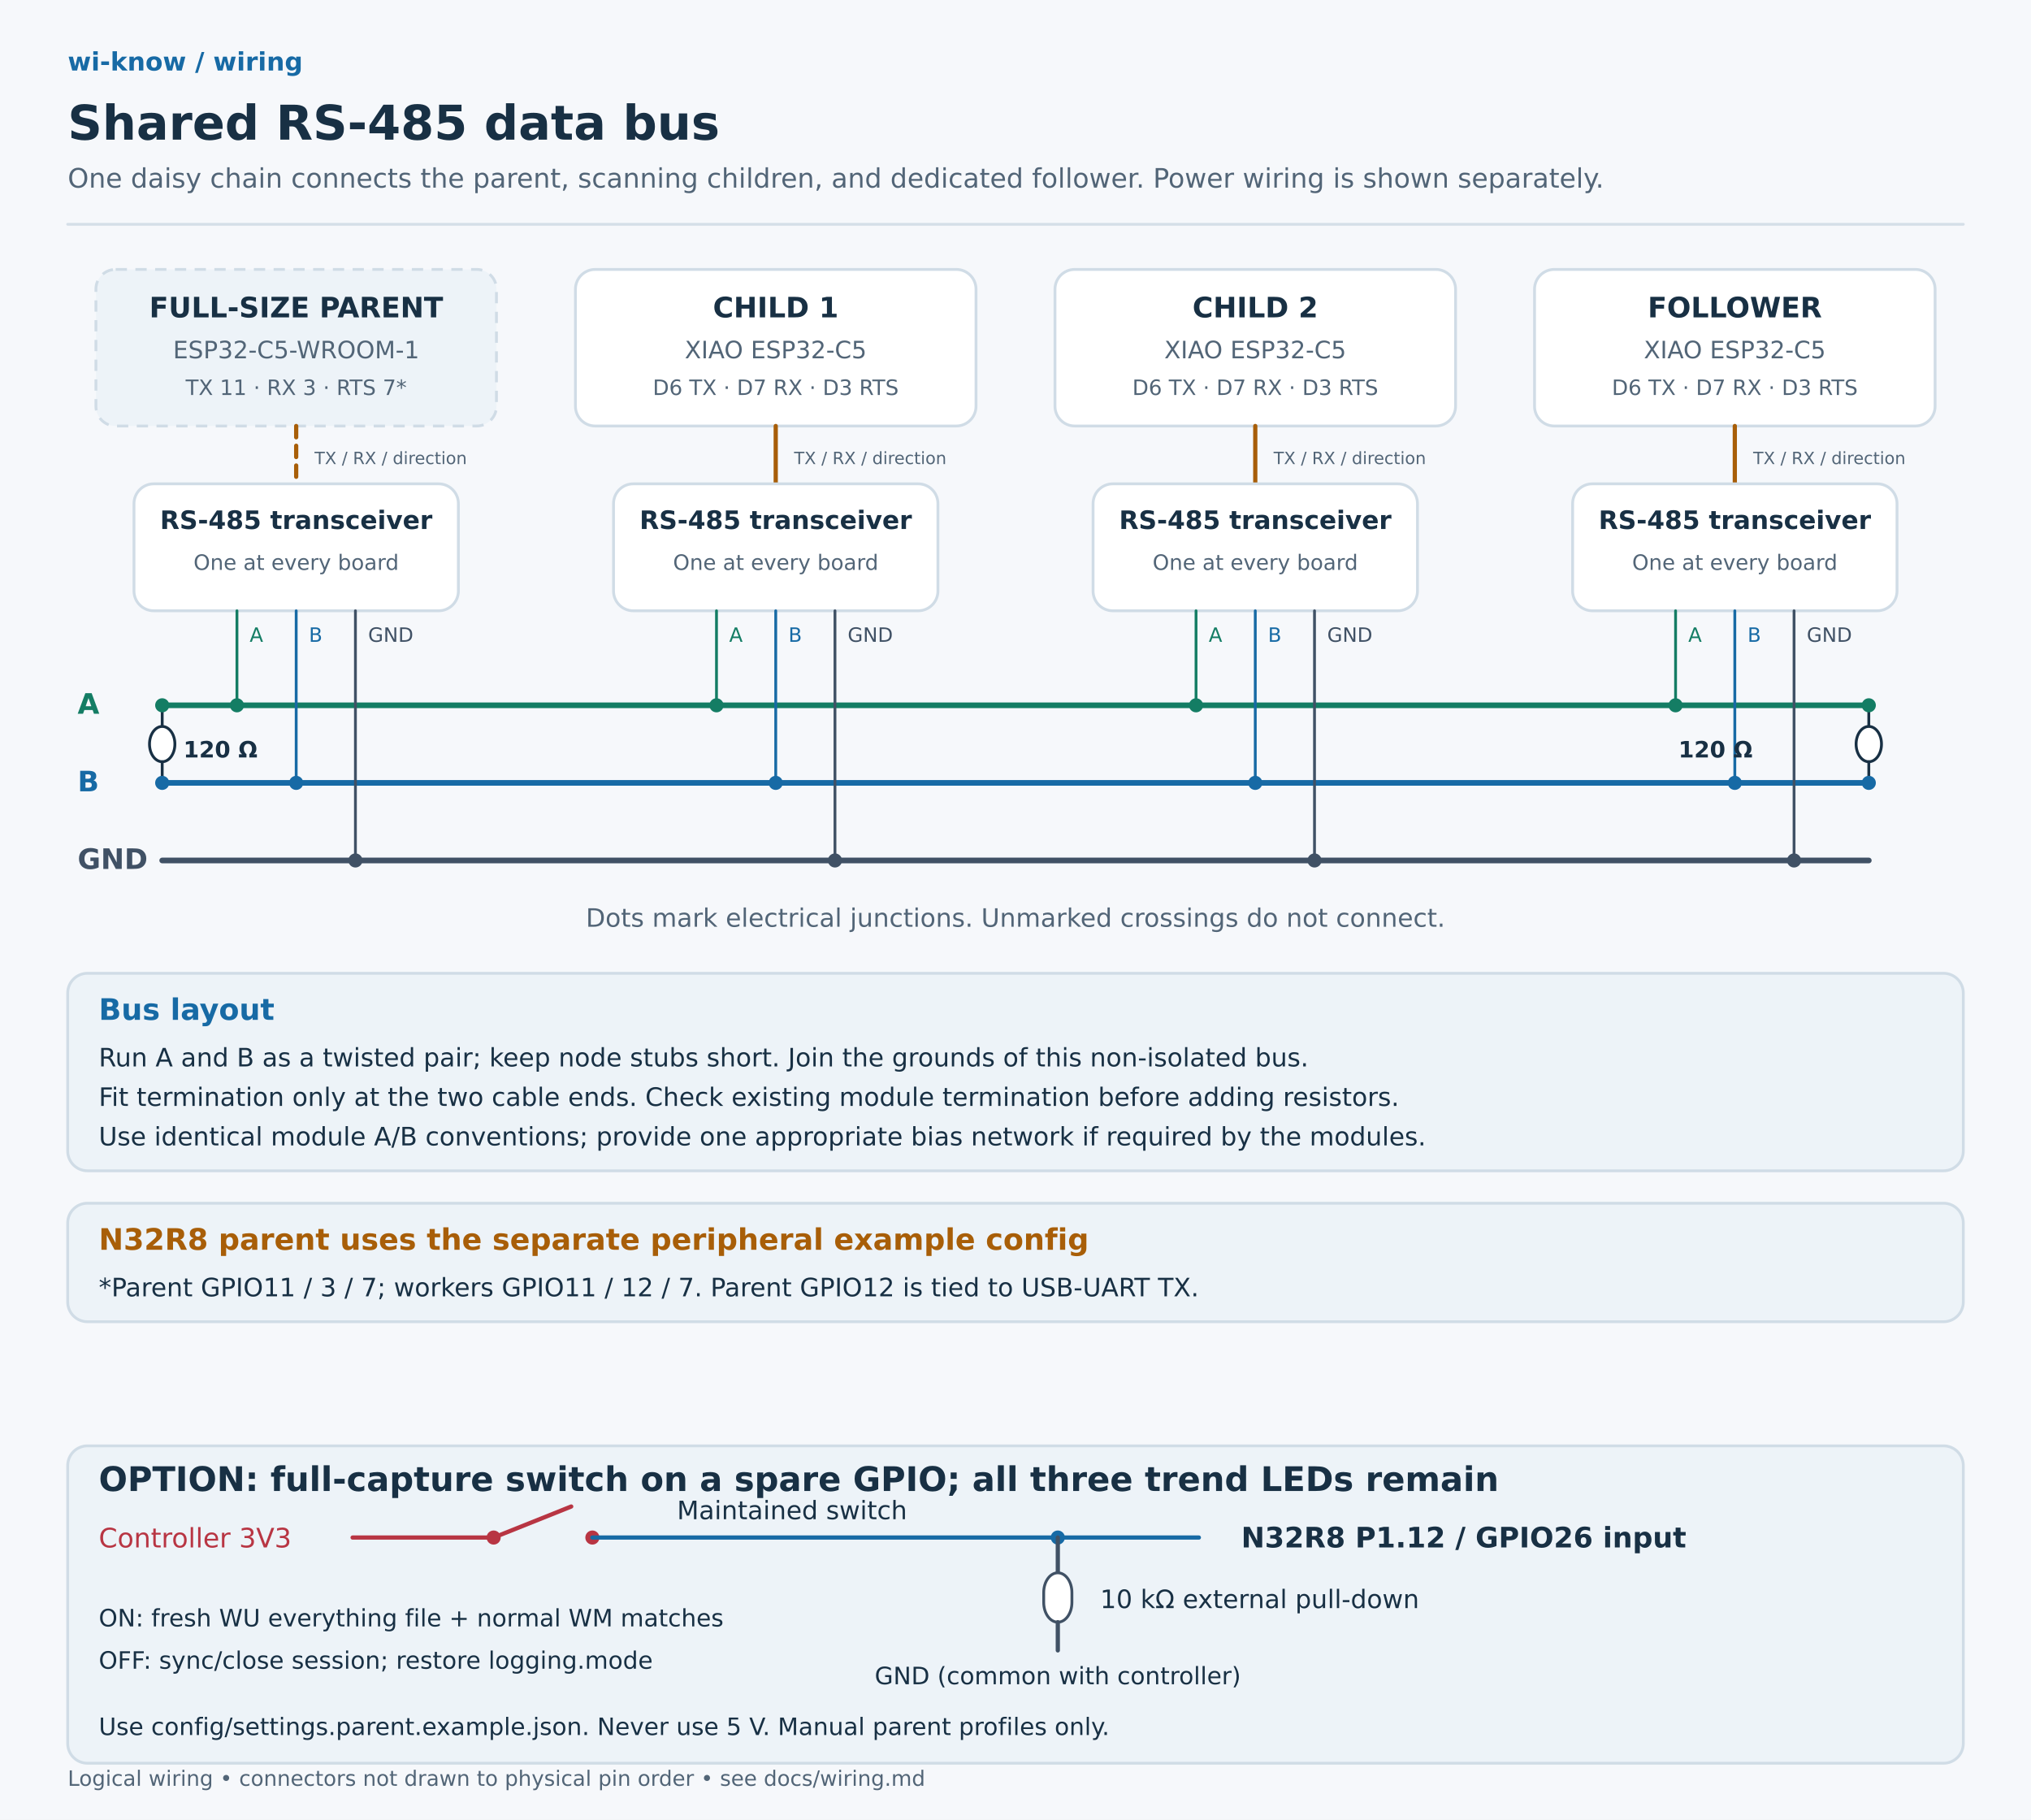
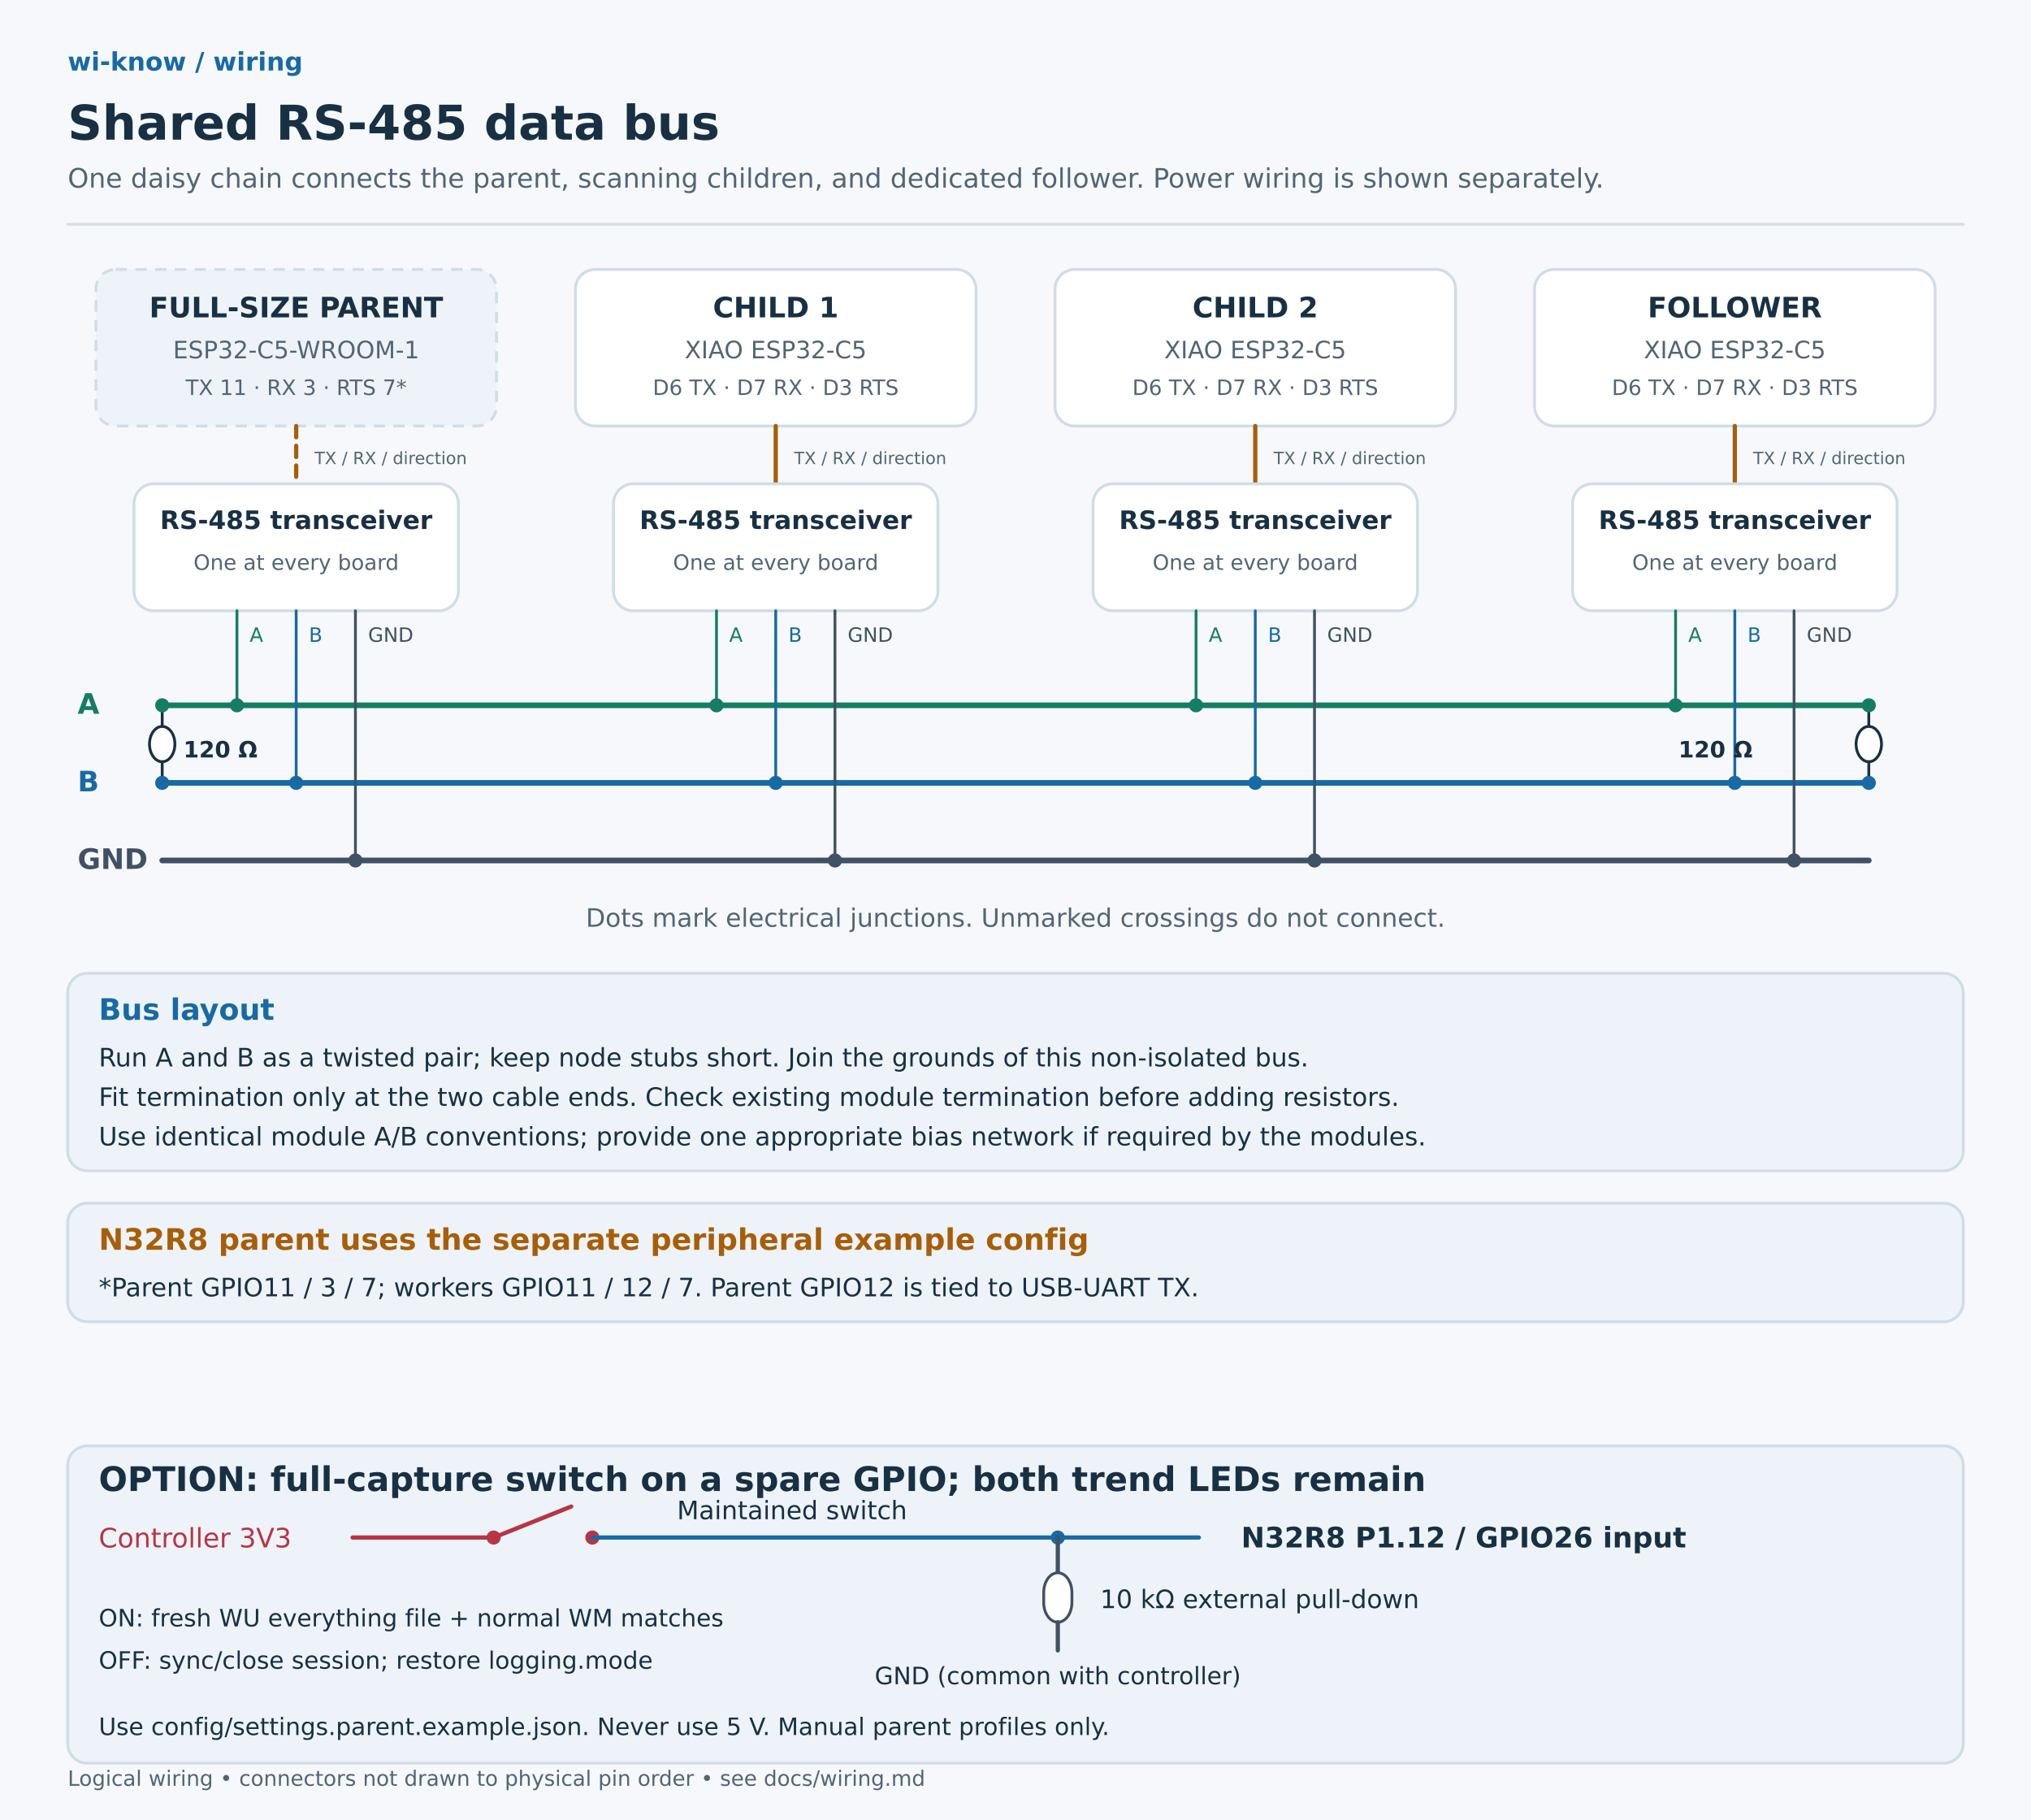
<svg xmlns="http://www.w3.org/2000/svg" width="1440" height="1290" viewBox="0 0 1440 1290" role="img" aria-labelledby="title description">
  <defs>
    <marker id="arrow-blue" markerWidth="8" markerHeight="8" refX="6" refY="3" orient="auto-start-reverse">
      <path d="M0,0 L0,6 L6,3 z" fill="#176aa5" />
    </marker>
  </defs>
  <rect width="1440" height="1290" fill="#f6f8fb" />
  <text x="48" y="50" fill="#176aa5" font-family="DejaVu Sans, Noto Sans, sans-serif" font-size="18" font-weight="700" text-anchor="start">wi-know / wiring</text>
  <text x="48" y="99" fill="#183044" font-family="DejaVu Sans, Noto Sans, sans-serif" font-size="34" font-weight="700" text-anchor="start">Shared RS-485 data bus</text>
  <text x="48" y="133" fill="#526577" font-family="DejaVu Sans, Noto Sans, sans-serif" font-size="19" font-weight="400" text-anchor="start">One daisy chain connects the parent, scanning children, and dedicated follower. Power wiring is shown separately.</text>
  <polyline points="48,159 1392,159" fill="none" stroke="#d5dfe8" stroke-width="2" stroke-linejoin="round" stroke-linecap="round" />
  <rect x="68" y="191" width="284" height="111" rx="14" fill="#edf3f8" stroke="#d0dce6" stroke-width="2" stroke-dasharray="8 6" />
  <text x="210" y="225" fill="#183044" font-family="DejaVu Sans, Noto Sans, sans-serif" font-size="20" font-weight="700" text-anchor="middle">FULL-SIZE PARENT</text>
  <text x="210" y="254" fill="#526577" font-family="DejaVu Sans, Noto Sans, sans-serif" font-size="17" font-weight="400" text-anchor="middle">ESP32-C5-WROOM-1</text>
  <text x="210" y="280" fill="#526577" font-family="DejaVu Sans, Noto Sans, sans-serif" font-size="15" font-weight="400" text-anchor="middle">TX 11 · RX 3 · RTS 7*</text>
  <polyline points="210,302 210,343" fill="none" stroke="#a85e08" stroke-width="3" stroke-linejoin="round" stroke-linecap="round" stroke-dasharray="8 6" />
  <text x="223" y="329" fill="#526577" font-family="DejaVu Sans, Noto Sans, sans-serif" font-size="12" font-weight="400" text-anchor="start">TX / RX / direction</text>
  <rect x="95" y="343" width="230" height="90" rx="14" fill="white" stroke="#d0dce6" stroke-width="2" />
  <text x="210" y="375" fill="#183044" font-family="DejaVu Sans, Noto Sans, sans-serif" font-size="18" font-weight="700" text-anchor="middle">RS-485 transceiver</text>
  <text x="210" y="404" fill="#526577" font-family="DejaVu Sans, Noto Sans, sans-serif" font-size="15" font-weight="400" text-anchor="middle">One at every board</text>
  <rect x="408" y="191" width="284" height="111" rx="14" fill="white" stroke="#d0dce6" stroke-width="2" />
  <text x="550" y="225" fill="#183044" font-family="DejaVu Sans, Noto Sans, sans-serif" font-size="20" font-weight="700" text-anchor="middle">CHILD 1</text>
  <text x="550" y="254" fill="#526577" font-family="DejaVu Sans, Noto Sans, sans-serif" font-size="17" font-weight="400" text-anchor="middle">XIAO ESP32-C5</text>
  <text x="550" y="280" fill="#526577" font-family="DejaVu Sans, Noto Sans, sans-serif" font-size="15" font-weight="400" text-anchor="middle">D6 TX · D7 RX · D3 RTS</text>
  <polyline points="550,302 550,343" fill="none" stroke="#a85e08" stroke-width="3" stroke-linejoin="round" stroke-linecap="round" />
  <text x="563" y="329" fill="#526577" font-family="DejaVu Sans, Noto Sans, sans-serif" font-size="12" font-weight="400" text-anchor="start">TX / RX / direction</text>
  <rect x="435" y="343" width="230" height="90" rx="14" fill="white" stroke="#d0dce6" stroke-width="2" />
  <text x="550" y="375" fill="#183044" font-family="DejaVu Sans, Noto Sans, sans-serif" font-size="18" font-weight="700" text-anchor="middle">RS-485 transceiver</text>
  <text x="550" y="404" fill="#526577" font-family="DejaVu Sans, Noto Sans, sans-serif" font-size="15" font-weight="400" text-anchor="middle">One at every board</text>
  <rect x="748" y="191" width="284" height="111" rx="14" fill="white" stroke="#d0dce6" stroke-width="2" />
  <text x="890" y="225" fill="#183044" font-family="DejaVu Sans, Noto Sans, sans-serif" font-size="20" font-weight="700" text-anchor="middle">CHILD 2</text>
  <text x="890" y="254" fill="#526577" font-family="DejaVu Sans, Noto Sans, sans-serif" font-size="17" font-weight="400" text-anchor="middle">XIAO ESP32-C5</text>
  <text x="890" y="280" fill="#526577" font-family="DejaVu Sans, Noto Sans, sans-serif" font-size="15" font-weight="400" text-anchor="middle">D6 TX · D7 RX · D3 RTS</text>
  <polyline points="890,302 890,343" fill="none" stroke="#a85e08" stroke-width="3" stroke-linejoin="round" stroke-linecap="round" />
  <text x="903" y="329" fill="#526577" font-family="DejaVu Sans, Noto Sans, sans-serif" font-size="12" font-weight="400" text-anchor="start">TX / RX / direction</text>
  <rect x="775" y="343" width="230" height="90" rx="14" fill="white" stroke="#d0dce6" stroke-width="2" />
  <text x="890" y="375" fill="#183044" font-family="DejaVu Sans, Noto Sans, sans-serif" font-size="18" font-weight="700" text-anchor="middle">RS-485 transceiver</text>
  <text x="890" y="404" fill="#526577" font-family="DejaVu Sans, Noto Sans, sans-serif" font-size="15" font-weight="400" text-anchor="middle">One at every board</text>
  <rect x="1088" y="191" width="284" height="111" rx="14" fill="white" stroke="#d0dce6" stroke-width="2" />
  <text x="1230" y="225" fill="#183044" font-family="DejaVu Sans, Noto Sans, sans-serif" font-size="20" font-weight="700" text-anchor="middle">FOLLOWER</text>
  <text x="1230" y="254" fill="#526577" font-family="DejaVu Sans, Noto Sans, sans-serif" font-size="17" font-weight="400" text-anchor="middle">XIAO ESP32-C5</text>
  <text x="1230" y="280" fill="#526577" font-family="DejaVu Sans, Noto Sans, sans-serif" font-size="15" font-weight="400" text-anchor="middle">D6 TX · D7 RX · D3 RTS</text>
  <polyline points="1230,302 1230,343" fill="none" stroke="#a85e08" stroke-width="3" stroke-linejoin="round" stroke-linecap="round" />
  <text x="1243" y="329" fill="#526577" font-family="DejaVu Sans, Noto Sans, sans-serif" font-size="12" font-weight="400" text-anchor="start">TX / RX / direction</text>
  <rect x="1115" y="343" width="230" height="90" rx="14" fill="white" stroke="#d0dce6" stroke-width="2" />
  <text x="1230" y="375" fill="#183044" font-family="DejaVu Sans, Noto Sans, sans-serif" font-size="18" font-weight="700" text-anchor="middle">RS-485 transceiver</text>
  <text x="1230" y="404" fill="#526577" font-family="DejaVu Sans, Noto Sans, sans-serif" font-size="15" font-weight="400" text-anchor="middle">One at every board</text>
  <polyline points="115,500 1325,500" fill="none" stroke="#147d64" stroke-width="4" stroke-linejoin="round" stroke-linecap="round" />
  <text x="55" y="506" fill="#147d64" font-family="DejaVu Sans, Noto Sans, sans-serif" font-size="20" font-weight="700" text-anchor="start">A</text>
  <polyline points="115,555 1325,555" fill="none" stroke="#176aa5" stroke-width="4" stroke-linejoin="round" stroke-linecap="round" />
  <text x="55" y="561" fill="#176aa5" font-family="DejaVu Sans, Noto Sans, sans-serif" font-size="20" font-weight="700" text-anchor="start">B</text>
  <polyline points="115,610 1325,610" fill="none" stroke="#405165" stroke-width="4" stroke-linejoin="round" stroke-linecap="round" />
  <text x="55" y="616" fill="#405165" font-family="DejaVu Sans, Noto Sans, sans-serif" font-size="20" font-weight="700" text-anchor="start">GND</text>
  <text x="177" y="455" fill="#147d64" font-family="DejaVu Sans, Noto Sans, sans-serif" font-size="14" font-weight="400" text-anchor="start">A</text>
  <polyline points="168,433 168,500" fill="none" stroke="#147d64" stroke-width="2" stroke-linejoin="round" stroke-linecap="round" />
  <circle cx="168" cy="500" r="5" fill="#147d64" />
  <text x="219" y="455" fill="#176aa5" font-family="DejaVu Sans, Noto Sans, sans-serif" font-size="14" font-weight="400" text-anchor="start">B</text>
  <polyline points="210,433 210,555" fill="none" stroke="#176aa5" stroke-width="2" stroke-linejoin="round" stroke-linecap="round" />
  <circle cx="210" cy="555" r="5" fill="#176aa5" />
  <text x="261" y="455" fill="#405165" font-family="DejaVu Sans, Noto Sans, sans-serif" font-size="14" font-weight="400" text-anchor="start">GND</text>
  <polyline points="252,433 252,610" fill="none" stroke="#405165" stroke-width="2" stroke-linejoin="round" stroke-linecap="round" />
  <circle cx="252" cy="610" r="5" fill="#405165" />
  <text x="517" y="455" fill="#147d64" font-family="DejaVu Sans, Noto Sans, sans-serif" font-size="14" font-weight="400" text-anchor="start">A</text>
  <polyline points="508,433 508,500" fill="none" stroke="#147d64" stroke-width="2" stroke-linejoin="round" stroke-linecap="round" />
  <circle cx="508" cy="500" r="5" fill="#147d64" />
  <text x="559" y="455" fill="#176aa5" font-family="DejaVu Sans, Noto Sans, sans-serif" font-size="14" font-weight="400" text-anchor="start">B</text>
  <polyline points="550,433 550,555" fill="none" stroke="#176aa5" stroke-width="2" stroke-linejoin="round" stroke-linecap="round" />
  <circle cx="550" cy="555" r="5" fill="#176aa5" />
  <text x="601" y="455" fill="#405165" font-family="DejaVu Sans, Noto Sans, sans-serif" font-size="14" font-weight="400" text-anchor="start">GND</text>
  <polyline points="592,433 592,610" fill="none" stroke="#405165" stroke-width="2" stroke-linejoin="round" stroke-linecap="round" />
  <circle cx="592" cy="610" r="5" fill="#405165" />
  <text x="857" y="455" fill="#147d64" font-family="DejaVu Sans, Noto Sans, sans-serif" font-size="14" font-weight="400" text-anchor="start">A</text>
  <polyline points="848,433 848,500" fill="none" stroke="#147d64" stroke-width="2" stroke-linejoin="round" stroke-linecap="round" />
  <circle cx="848" cy="500" r="5" fill="#147d64" />
  <text x="899" y="455" fill="#176aa5" font-family="DejaVu Sans, Noto Sans, sans-serif" font-size="14" font-weight="400" text-anchor="start">B</text>
  <polyline points="890,433 890,555" fill="none" stroke="#176aa5" stroke-width="2" stroke-linejoin="round" stroke-linecap="round" />
  <circle cx="890" cy="555" r="5" fill="#176aa5" />
  <text x="941" y="455" fill="#405165" font-family="DejaVu Sans, Noto Sans, sans-serif" font-size="14" font-weight="400" text-anchor="start">GND</text>
  <polyline points="932,433 932,610" fill="none" stroke="#405165" stroke-width="2" stroke-linejoin="round" stroke-linecap="round" />
  <circle cx="932" cy="610" r="5" fill="#405165" />
  <text x="1197" y="455" fill="#147d64" font-family="DejaVu Sans, Noto Sans, sans-serif" font-size="14" font-weight="400" text-anchor="start">A</text>
  <polyline points="1188,433 1188,500" fill="none" stroke="#147d64" stroke-width="2" stroke-linejoin="round" stroke-linecap="round" />
  <circle cx="1188" cy="500" r="5" fill="#147d64" />
  <text x="1239" y="455" fill="#176aa5" font-family="DejaVu Sans, Noto Sans, sans-serif" font-size="14" font-weight="400" text-anchor="start">B</text>
  <polyline points="1230,433 1230,555" fill="none" stroke="#176aa5" stroke-width="2" stroke-linejoin="round" stroke-linecap="round" />
  <circle cx="1230" cy="555" r="5" fill="#176aa5" />
  <text x="1281" y="455" fill="#405165" font-family="DejaVu Sans, Noto Sans, sans-serif" font-size="14" font-weight="400" text-anchor="start">GND</text>
  <polyline points="1272,433 1272,610" fill="none" stroke="#405165" stroke-width="2" stroke-linejoin="round" stroke-linecap="round" />
  <circle cx="1272" cy="610" r="5" fill="#405165" />
  <polyline points="115,500 115,515" fill="none" stroke="#183044" stroke-width="2" stroke-linejoin="round" stroke-linecap="round" />
  <rect x="106" y="515" width="18" height="25" rx="14" fill="white" stroke="#183044" stroke-width="2" />
  <polyline points="115,540 115,555" fill="none" stroke="#183044" stroke-width="2" stroke-linejoin="round" stroke-linecap="round" />
  <circle cx="115" cy="500" r="5" fill="#147d64" />
  <circle cx="115" cy="555" r="5" fill="#176aa5" />
  <text x="130" y="537" fill="#183044" font-family="DejaVu Sans, Noto Sans, sans-serif" font-size="16" font-weight="700" text-anchor="start">120 Ω</text>
  <polyline points="1325,500 1325,515" fill="none" stroke="#183044" stroke-width="2" stroke-linejoin="round" stroke-linecap="round" />
  <rect x="1316" y="515" width="18" height="25" rx="14" fill="white" stroke="#183044" stroke-width="2" />
  <polyline points="1325,540 1325,555" fill="none" stroke="#183044" stroke-width="2" stroke-linejoin="round" stroke-linecap="round" />
  <circle cx="1325" cy="500" r="5" fill="#147d64" />
  <circle cx="1325" cy="555" r="5" fill="#176aa5" />
  <text x="1190" y="537" fill="#183044" font-family="DejaVu Sans, Noto Sans, sans-serif" font-size="16" font-weight="700" text-anchor="start">120 Ω</text>
  <text x="720" y="657" fill="#526577" font-family="DejaVu Sans, Noto Sans, sans-serif" font-size="18" font-weight="400" text-anchor="middle">Dots mark electrical junctions. Unmarked crossings do not connect.</text>
  <rect x="48" y="690" width="1344" height="140" rx="14" fill="#edf3f8" stroke="#d0dce6" stroke-width="2" />
  <text x="70" y="723" fill="#176aa5" font-family="DejaVu Sans, Noto Sans, sans-serif" font-size="21" font-weight="700" text-anchor="start">Bus layout</text>
  <text x="70" y="756" fill="#183044" font-family="DejaVu Sans, Noto Sans, sans-serif" font-size="18" font-weight="400" text-anchor="start">Run A and B as a twisted pair; keep node stubs short. Join the grounds of this non-isolated bus.</text>
  <text x="70" y="784" fill="#183044" font-family="DejaVu Sans, Noto Sans, sans-serif" font-size="18" font-weight="400" text-anchor="start">Fit termination only at the two cable ends. Check existing module termination before adding resistors.</text>
  <text x="70" y="812" fill="#183044" font-family="DejaVu Sans, Noto Sans, sans-serif" font-size="18" font-weight="400" text-anchor="start">Use identical module A/B conventions; provide one appropriate bias network if required by the modules.</text>
  <rect x="48" y="853" width="1344" height="84" rx="14" fill="#edf3f8" stroke="#d0dce6" stroke-width="2" />
  <text x="70" y="886" fill="#a85e08" font-family="DejaVu Sans, Noto Sans, sans-serif" font-size="21" font-weight="700" text-anchor="start">N32R8 parent uses the separate peripheral example config</text>
  <text x="70" y="919" fill="#183044" font-family="DejaVu Sans, Noto Sans, sans-serif" font-size="18" font-weight="400" text-anchor="start">*Parent GPIO11 / 3 / 7; workers GPIO11 / 12 / 7. Parent GPIO12 is tied to USB-UART TX.</text>
  <rect x="48" y="1025" width="1344" height="225" rx="14" fill="#edf3f8" stroke="#d0dce6" stroke-width="2" />
-   <text x="70" y="1057" fill="#183044" font-family="DejaVu Sans, Noto Sans, sans-serif" font-size="24" font-weight="700" text-anchor="start">OPTION: full-capture switch on a spare GPIO; all three trend LEDs remain</text>
+   <text x="70" y="1057" fill="#183044" font-family="DejaVu Sans, Noto Sans, sans-serif" font-size="24" font-weight="700" text-anchor="start">OPTION: full-capture switch on a spare GPIO; both trend LEDs remain</text>
  <text x="70" y="1097" fill="#b83543" font-family="DejaVu Sans, Noto Sans, sans-serif" font-size="19" font-weight="400" text-anchor="start">Controller 3V3</text>
  <polyline points="250,1090 350,1090" fill="none" stroke="#b83543" stroke-width="3" stroke-linejoin="round" stroke-linecap="round" />
  <circle cx="350" cy="1090" r="5" fill="#b83543" />
  <polyline points="350,1090 405,1068" fill="none" stroke="#b83543" stroke-width="3" stroke-linejoin="round" stroke-linecap="round" />
  <circle cx="420" cy="1090" r="5" fill="#b83543" />
  <polyline points="420,1090 850,1090" fill="none" stroke="#176aa5" stroke-width="3" stroke-linejoin="round" stroke-linecap="round" />
  <text x="480" y="1077" fill="#183044" font-family="DejaVu Sans, Noto Sans, sans-serif" font-size="18" font-weight="400" text-anchor="start">Maintained switch</text>
  <text x="880" y="1097" fill="#183044" font-family="DejaVu Sans, Noto Sans, sans-serif" font-size="20" font-weight="700" text-anchor="start">N32R8 P1.12 / GPIO26 input</text>
  <circle cx="750" cy="1090" r="5" fill="#176aa5" />
  <polyline points="750,1090 750,1115" fill="none" stroke="#405165" stroke-width="3" stroke-linejoin="round" stroke-linecap="round" />
  <rect x="740" y="1115" width="20" height="35" rx="14" fill="white" stroke="#405165" stroke-width="2" />
  <polyline points="750,1150 750,1170" fill="none" stroke="#405165" stroke-width="3" stroke-linejoin="round" stroke-linecap="round" />
  <text x="780" y="1140" fill="#183044" font-family="DejaVu Sans, Noto Sans, sans-serif" font-size="18" font-weight="400" text-anchor="start">10 kΩ external pull-down</text>
  <text x="750" y="1194" fill="#183044" font-family="DejaVu Sans, Noto Sans, sans-serif" font-size="17" font-weight="400" text-anchor="middle">GND (common with controller)</text>
  <text x="70" y="1153" fill="#183044" font-family="DejaVu Sans, Noto Sans, sans-serif" font-size="17" font-weight="400" text-anchor="start">ON: fresh WU everything file + normal WM matches</text>
  <text x="70" y="1183" fill="#183044" font-family="DejaVu Sans, Noto Sans, sans-serif" font-size="17" font-weight="400" text-anchor="start">OFF: sync/close session; restore logging.mode</text>
  <text x="70" y="1230" fill="#183044" font-family="DejaVu Sans, Noto Sans, sans-serif" font-size="17" font-weight="400" text-anchor="start">Use config/settings.parent.example.json. Never use 5 V. Manual parent profiles only.</text>
  <text x="48" y="1266" fill="#526577" font-family="DejaVu Sans, Noto Sans, sans-serif" font-size="15" font-weight="400" text-anchor="start">Logical wiring • connectors not drawn to physical pin order • see docs/wiring.md</text>
</svg>
